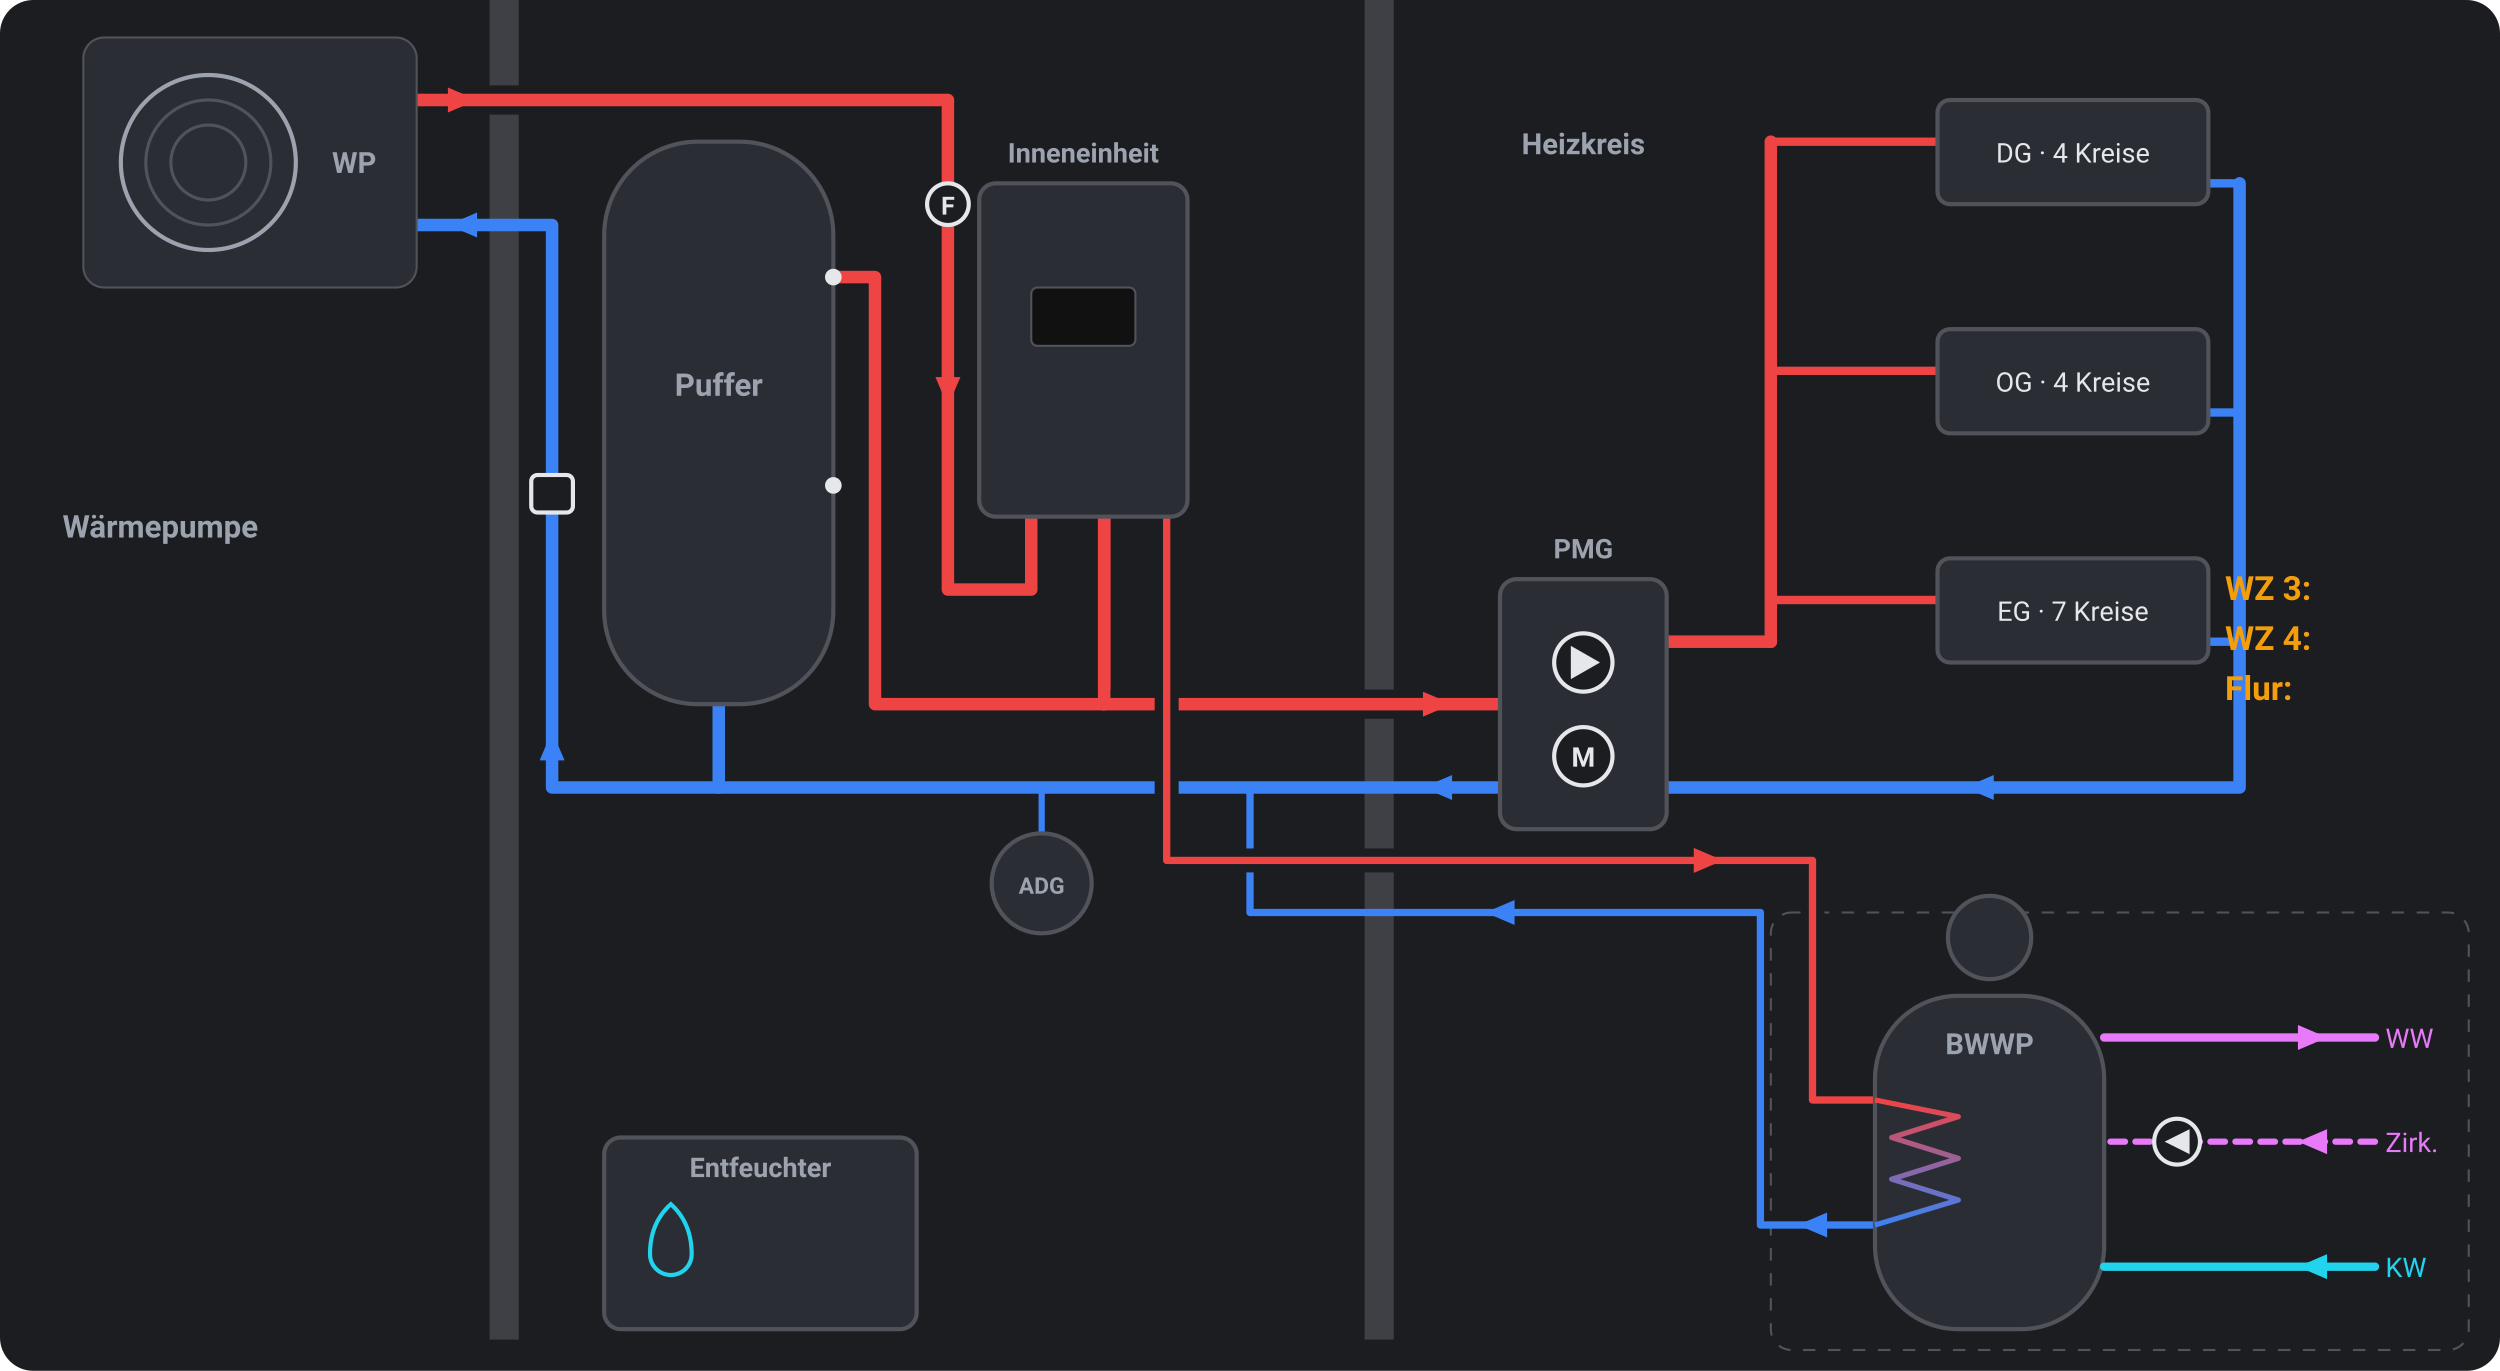
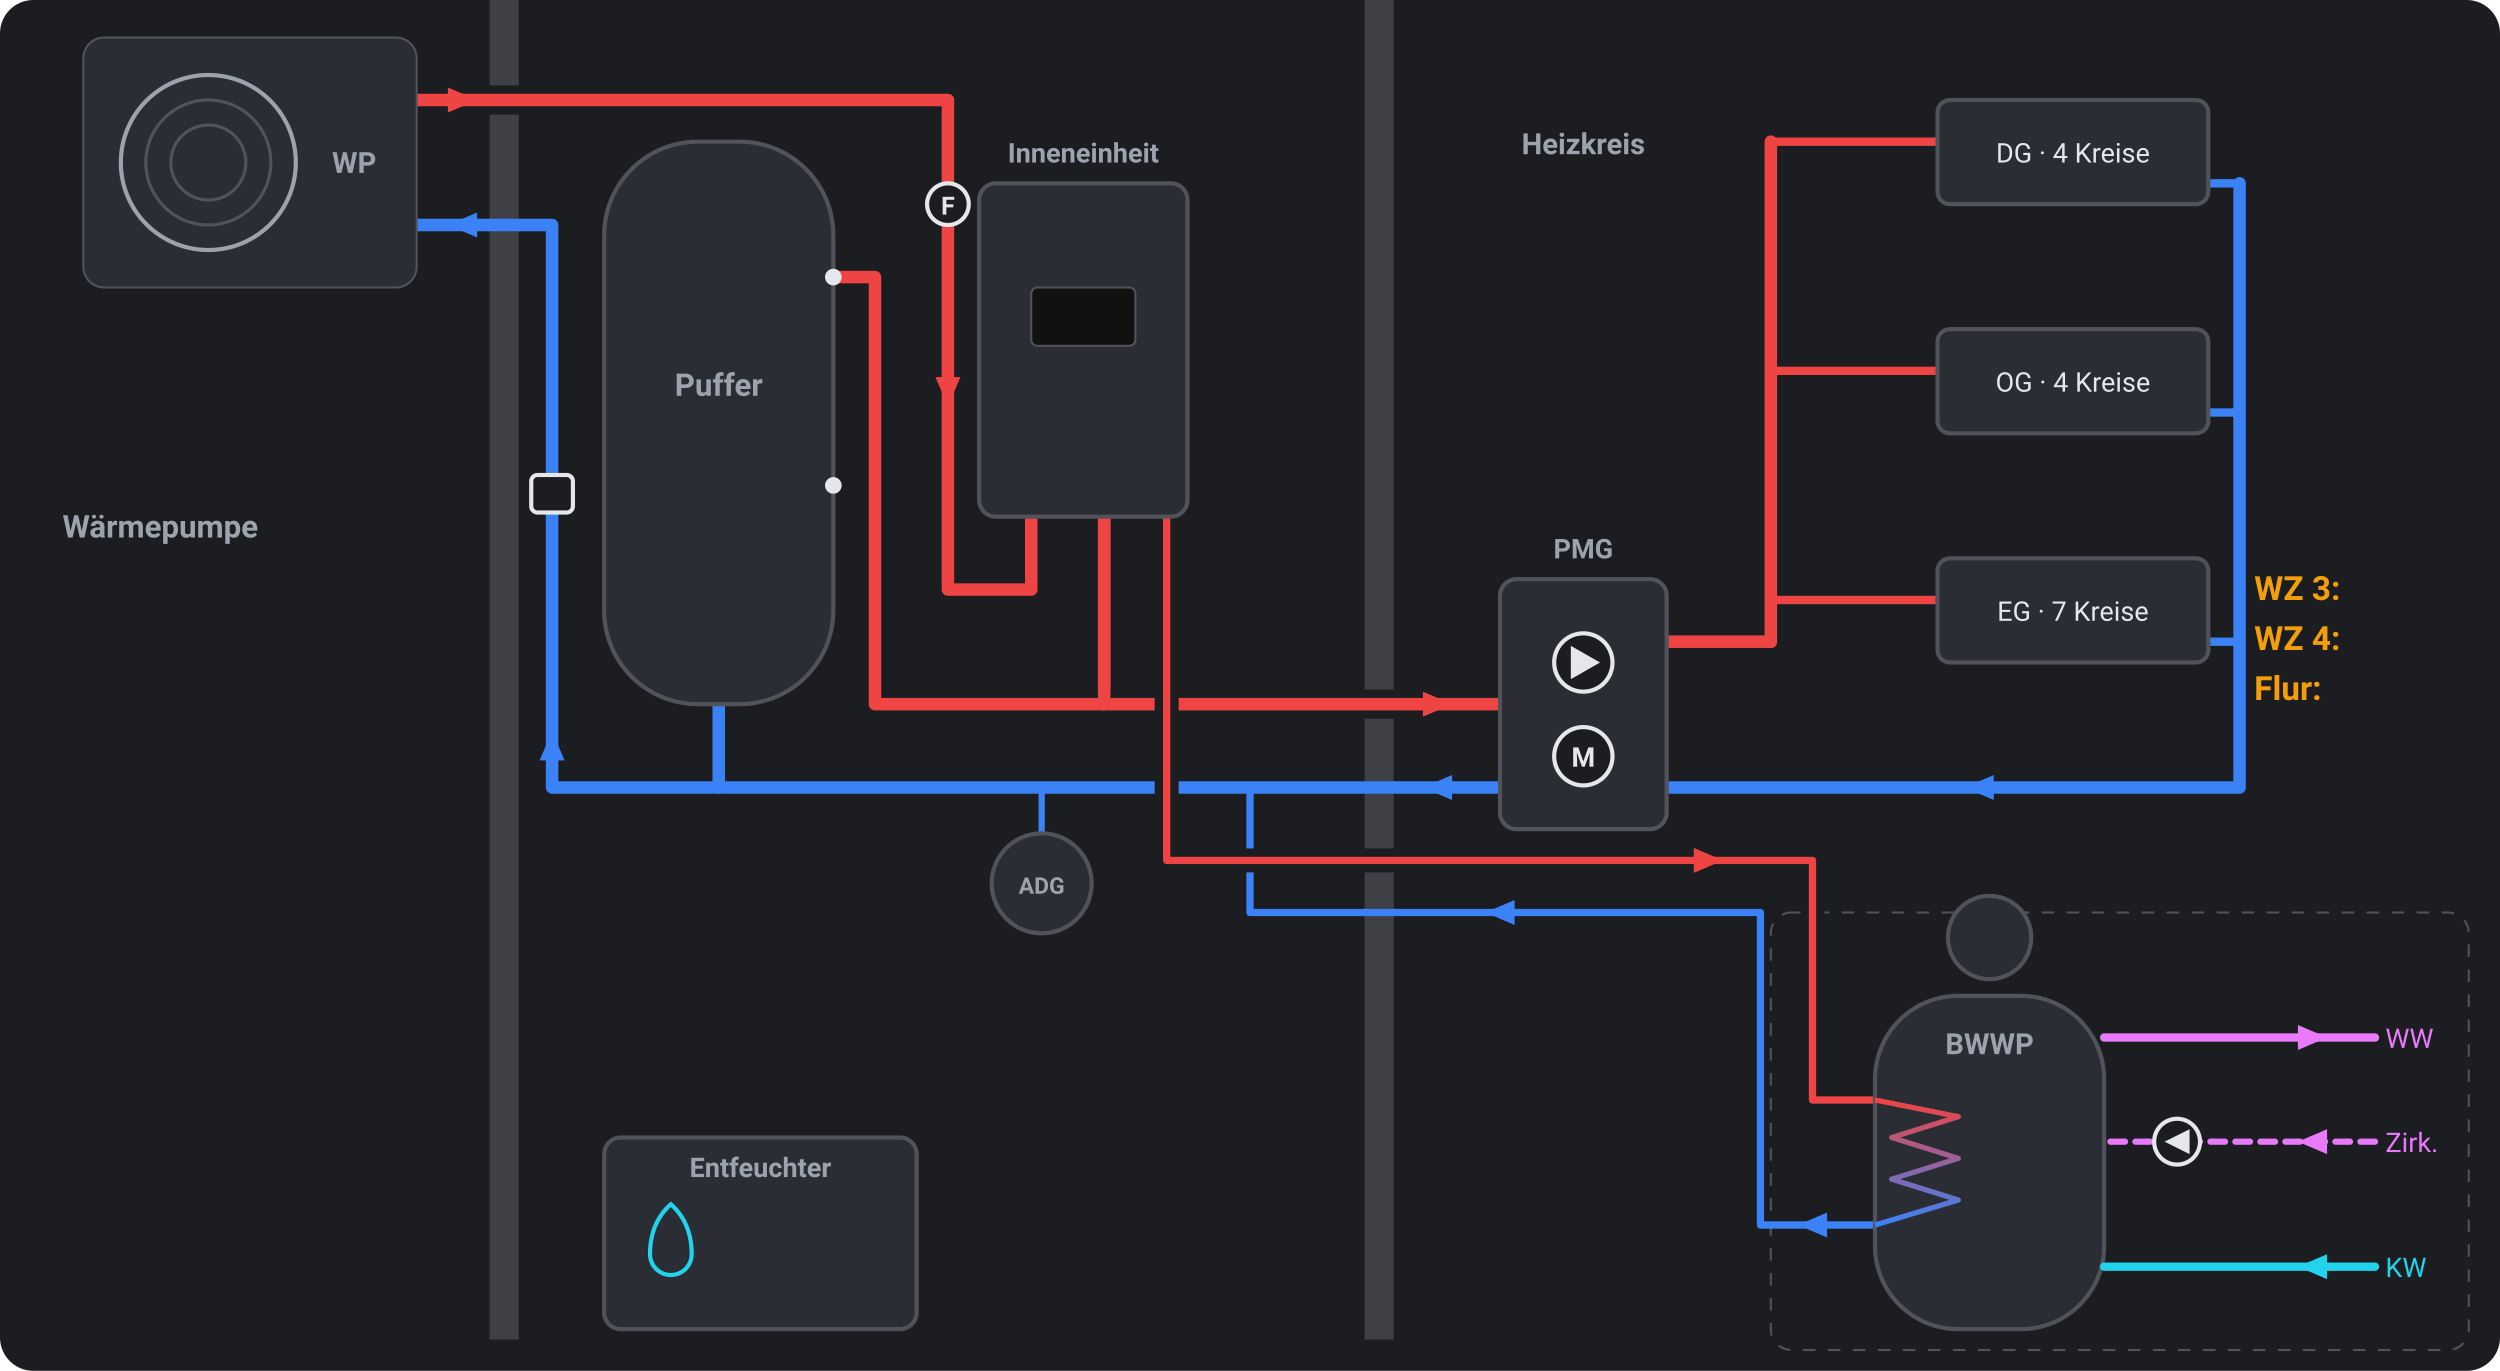
<svg xmlns="http://www.w3.org/2000/svg" viewBox="0 62 1200 658" width="1200" height="658">
  <rect y="62" width="1200" height="658" rx="16" fill="#1b1d21" />
  <rect x="235" y="62" width="14" height="643" fill="#3f3f46" />
  <rect x="655" y="62" width="14" height="643" fill="#3f3f46" />
  <rect x="850" y="500" width="335" height="210" rx="10" fill="none" stroke="#52525b" stroke-dasharray="6 6" />
  <path d="M720,440 H265 V170 H200" fill="none" stroke="#3b82f6" stroke-width="6" stroke-linejoin="round" stroke-linecap="round" />
  <path d="M345,400 V440" fill="none" stroke="#3b82f6" stroke-width="6" stroke-linejoin="round" stroke-linecap="round" />
  <path d="M900,650 H845 V500 H600 V440" fill="none" stroke="#3b82f6" stroke-width="3.5" stroke-linejoin="round" stroke-linecap="round" />
  <path d="M1075,150 V440 H800" fill="none" stroke="#3b82f6" stroke-width="6" stroke-linejoin="round" stroke-linecap="round" />
  <path d="M1060,150 H1075" fill="none" stroke="#3b82f6" stroke-width="4" stroke-linejoin="round" stroke-linecap="round" />
  <path d="M1060,260 H1075" fill="none" stroke="#3b82f6" stroke-width="4" stroke-linejoin="round" stroke-linecap="round" />
  <path d="M1060,370 H1075" fill="none" stroke="#3b82f6" stroke-width="4" stroke-linejoin="round" stroke-linecap="round" />
  <path d="M500,440 V462" fill="none" stroke="#3b82f6" stroke-width="3" stroke-linejoin="round" stroke-linecap="round" />
  <path d="M200,110 H455 V345 H495 V310" fill="none" stroke="#1b1d21" stroke-width="14" stroke-linejoin="round" />
  <path d="M200,110 H455 V345 H495 V310" fill="none" stroke="#ef4444" stroke-width="6" stroke-linejoin="round" stroke-linecap="round" />
  <path d="M530,310 V400" fill="none" stroke="#1b1d21" stroke-width="14" stroke-linejoin="round" />
  <path d="M530,310 V400" fill="none" stroke="#ef4444" stroke-width="6" stroke-linejoin="round" stroke-linecap="round" />
  <path d="M530,400 H420 V195 H400" fill="none" stroke="#1b1d21" stroke-width="14" stroke-linejoin="round" />
  <path d="M530,400 H420 V195 H400" fill="none" stroke="#ef4444" stroke-width="6" stroke-linejoin="round" stroke-linecap="round" />
  <path d="M530,400 H720" fill="none" stroke="#1b1d21" stroke-width="14" stroke-linejoin="round" />
  <path d="M530,400 H720" fill="none" stroke="#ef4444" stroke-width="6" stroke-linejoin="round" stroke-linecap="round" />
  <path d="M530,310 V400" fill="none" stroke="#ef4444" stroke-width="6" stroke-linejoin="round" stroke-linecap="round" />
  <path d="M560,310 V475 H870 V590 H900" fill="none" stroke="#1b1d21" stroke-width="11.5" stroke-linejoin="round" />
  <path d="M560,310 V475 H870 V590 H900" fill="none" stroke="#ef4444" stroke-width="3.5" stroke-linejoin="round" stroke-linecap="round" />
  <path d="M800,370 H850" fill="none" stroke="#ef4444" stroke-width="6" stroke-linejoin="round" stroke-linecap="round" />
  <path d="M850,130 V370" fill="none" stroke="#ef4444" stroke-width="6" stroke-linejoin="round" stroke-linecap="round" />
  <path d="M850,130 H930" fill="none" stroke="#ef4444" stroke-width="4" stroke-linejoin="round" stroke-linecap="round" />
  <path d="M850,240 H930" fill="none" stroke="#ef4444" stroke-width="4" stroke-linejoin="round" stroke-linecap="round" />
  <path d="M850,350 H930" fill="none" stroke="#ef4444" stroke-width="4" stroke-linejoin="round" stroke-linecap="round" />
  <polygon points="215,104 229,110 215,116" fill="#ef4444" />
  <polygon points="229,164 215,170 229,176" fill="#3b82f6" />
  <polygon points="259,427 265,413 271,427" fill="#3b82f6" />
  <polygon points="683,394 697,400 683,406" fill="#ef4444" />
  <polygon points="813,469 827,475 813,481" fill="#ef4444" />
  <polygon points="697,434 683,440 697,446" fill="#3b82f6" />
  <polygon points="957,434 943,440 957,446" fill="#3b82f6" />
  <polygon points="877,644 863,650 877,656" fill="#3b82f6" />
  <polygon points="727,494 713,500 727,506" fill="#3b82f6" />
  <polygon points="449,243 455,257 461,243" fill="#ef4444" />
  <rect x="40" y="80" width="160" height="120" rx="10" fill="#2a2d33" stroke="#52525b" />
  <circle cx="100" cy="140" r="42" fill="none" stroke="#9ca3af" stroke-width="2" />
  <circle cx="100" cy="140" r="30" fill="none" stroke="#52525b" stroke-width="1.5" />
  <circle cx="100" cy="140" r="18" fill="none" stroke="#52525b" stroke-width="1.5" />
  <text x="170" y="145" font-size="14" fill="#9ca3af" text-anchor="middle" font-weight="600" font-family="-apple-system,Segoe UI,Roboto,sans-serif">WP</text>
  <circle cx="455" cy="160" r="10" fill="#1b1d21" stroke="#e5e7eb" stroke-width="2" />
  <text x="455" y="165" font-size="12" fill="#e5e7eb" text-anchor="middle" font-weight="600" font-family="-apple-system,Segoe UI,Roboto,sans-serif">F</text>
  <rect x="255" y="290" width="20" height="18" rx="3" fill="#1b1d21" stroke="#e5e7eb" stroke-width="2" />
  <rect x="290" y="130" width="110" height="270" rx="45" fill="#2a2d33" stroke="#52525b" stroke-width="2" />
  <text x="345" y="252" font-size="15" fill="#9ca3af" text-anchor="middle" font-weight="600" font-family="-apple-system,Segoe UI,Roboto,sans-serif">Puffer</text>
  <circle cx="400" cy="195" r="4" fill="#e5e7eb" />
  <circle cx="400" cy="295" r="4" fill="#e5e7eb" />
  <rect x="470" y="150" width="100" height="160" rx="8" fill="#2a2d33" stroke="#52525b" stroke-width="2" />
  <rect x="495" y="200" width="50" height="28" rx="3" fill="#111" stroke="#52525b" />
  <text x="520" y="140" font-size="13" fill="#9ca3af" text-anchor="middle" font-weight="600" font-family="-apple-system,Segoe UI,Roboto,sans-serif">Inneneinheit</text>
  <circle cx="500" cy="486" r="24" fill="#2a2d33" stroke="#52525b" stroke-width="2" />
  <text x="500" y="491" font-size="11" fill="#9ca3af" text-anchor="middle" font-weight="600" font-family="-apple-system,Segoe UI,Roboto,sans-serif">ADG</text>
  <rect x="720" y="340" width="80" height="120" rx="8" fill="#2a2d33" stroke="#52525b" stroke-width="2" />
  <circle cx="760" cy="380" r="14" fill="#1b1d21" stroke="#e5e7eb" stroke-width="2" />
  <polygon points="754,372 754,388 768,380" fill="#e5e7eb" />
  <circle cx="760" cy="425" r="14" fill="#1b1d21" stroke="#e5e7eb" stroke-width="2" />
  <text x="760" y="430" font-size="13" fill="#e5e7eb" text-anchor="middle" font-weight="600" font-family="-apple-system,Segoe UI,Roboto,sans-serif">M</text>
  <text x="760" y="330" font-size="13" fill="#9ca3af" text-anchor="middle" font-weight="600" font-family="-apple-system,Segoe UI,Roboto,sans-serif">PMG</text>
  <rect x="930" y="110" width="130" height="50" rx="6" fill="#2a2d33" stroke="#52525b" stroke-width="2" />
  <text x="995" y="140" font-size="13" fill="#e5e7eb" text-anchor="middle" font-weight="normal" font-family="-apple-system,Segoe UI,Roboto,sans-serif">DG · 4 Kreise</text>
  <rect x="930" y="220" width="130" height="50" rx="6" fill="#2a2d33" stroke="#52525b" stroke-width="2" />
  <text x="995" y="250" font-size="13" fill="#e5e7eb" text-anchor="middle" font-weight="normal" font-family="-apple-system,Segoe UI,Roboto,sans-serif">OG · 4 Kreise</text>
  <rect x="930" y="330" width="130" height="50" rx="6" fill="#2a2d33" stroke="#52525b" stroke-width="2" />
  <text x="995" y="360" font-size="13" fill="#e5e7eb" text-anchor="middle" font-weight="normal" font-family="-apple-system,Segoe UI,Roboto,sans-serif">EG · 7 Kreise</text>
  <rect x="900" y="540" width="110" height="160" rx="40" fill="#2a2d33" stroke="#52525b" stroke-width="2" />
  <text x="955" y="568" font-size="14" fill="#9ca3af" text-anchor="middle" font-weight="600" font-family="-apple-system,Segoe UI,Roboto,sans-serif">BWWP</text>
  <circle cx="955" cy="512" r="20" fill="#2a2d33" stroke="#52525b" stroke-width="2" />
  <defs>
    <linearGradient id="wendel" gradientUnits="userSpaceOnUse" x1="0" y1="590" x2="0" y2="650">
      <stop offset="0" stop-color="#ef4444" />
      <stop offset="1" stop-color="#3b82f6" />
    </linearGradient>
  </defs>
  <polyline points="900,590 940,598 908,608 940,618 908,628 940,638 900,650" fill="none" stroke="url(#wendel)" stroke-width="2.5" stroke-linejoin="round" />
  <path d="M1010,560 H1140" fill="none" stroke="#e879f9" stroke-width="4" stroke-linejoin="round" stroke-linecap="round" />
  <path d="M1140,610 H1010" fill="none" stroke="#e879f9" stroke-width="3" stroke-linejoin="round" stroke-linecap="round" stroke-dasharray="7 5" />
  <path d="M1140,670 H1010" fill="none" stroke="#22d3ee" stroke-width="4" stroke-linejoin="round" stroke-linecap="round" />
  <polygon points="1103,554 1117,560 1103,566" fill="#e879f9" />
  <polygon points="1117,604 1103,610 1117,616" fill="#e879f9" />
  <polygon points="1117,664 1103,670 1117,676" fill="#22d3ee" />
  <text x="1145" y="565" font-size="13" fill="#e879f9" text-anchor="start" font-weight="normal" font-family="-apple-system,Segoe UI,Roboto,sans-serif">WW</text>
  <text x="1145" y="615" font-size="13" fill="#e879f9" text-anchor="start" font-weight="normal" font-family="-apple-system,Segoe UI,Roboto,sans-serif">Zirk.</text>
  <circle cx="1045" cy="610" r="11" fill="#1b1d21" stroke="#e5e7eb" stroke-width="2" />
  <polygon points="1051,604 1051,616 1039,610" fill="#e5e7eb" />
  <text x="1145" y="675" font-size="13" fill="#22d3ee" text-anchor="start" font-weight="normal" font-family="-apple-system,Segoe UI,Roboto,sans-serif">KW</text>
  <rect x="290" y="608" width="150" height="92" rx="8" fill="#2a2d33" stroke="#52525b" stroke-width="2" />
  <text x="365" y="627" font-size="13" fill="#9ca3af" text-anchor="middle" font-weight="600" font-family="-apple-system,Segoe UI,Roboto,sans-serif">Entfeuchter</text>
  <path d="M312,664 q0,-15 10,-24 q10,9 10,24 a10,10 0 0 1 -20,0 z" fill="none" stroke="#22d3ee" stroke-width="2" />
  <text x="30" y="320" font-size="15" fill="#9ca3af" text-anchor="start" font-weight="600" font-family="-apple-system,Segoe UI,Roboto,sans-serif">Wärmepumpe</text>
  <text x="760" y="136" font-size="14" fill="#9ca3af" text-anchor="middle" font-weight="600" font-family="-apple-system,Segoe UI,Roboto,sans-serif">Heizkreis</text>
-   <text x="1068" y="350" font-size="16" fill="#f59e0b" text-anchor="start" font-weight="600" font-family="-apple-system,Segoe UI,Roboto,sans-serif">WZ 3:</text>
-   <text x="1068" y="374" font-size="16" fill="#f59e0b" text-anchor="start" font-weight="600" font-family="-apple-system,Segoe UI,Roboto,sans-serif">WZ 4:</text>
-   <text x="1068" y="398" font-size="16" fill="#f59e0b" text-anchor="start" font-weight="600" font-family="-apple-system,Segoe UI,Roboto,sans-serif">Flur:</text>
+   <text x="1082" y="350" font-size="16" fill="#f59e0b" text-anchor="start" font-weight="600" font-family="-apple-system,Segoe UI,Roboto,sans-serif">WZ 3:</text>
+   <text x="1082" y="374" font-size="16" fill="#f59e0b" text-anchor="start" font-weight="600" font-family="-apple-system,Segoe UI,Roboto,sans-serif">WZ 4:</text>
+   <text x="1082" y="398" font-size="16" fill="#f59e0b" text-anchor="start" font-weight="600" font-family="-apple-system,Segoe UI,Roboto,sans-serif">Flur:</text>
</svg>
